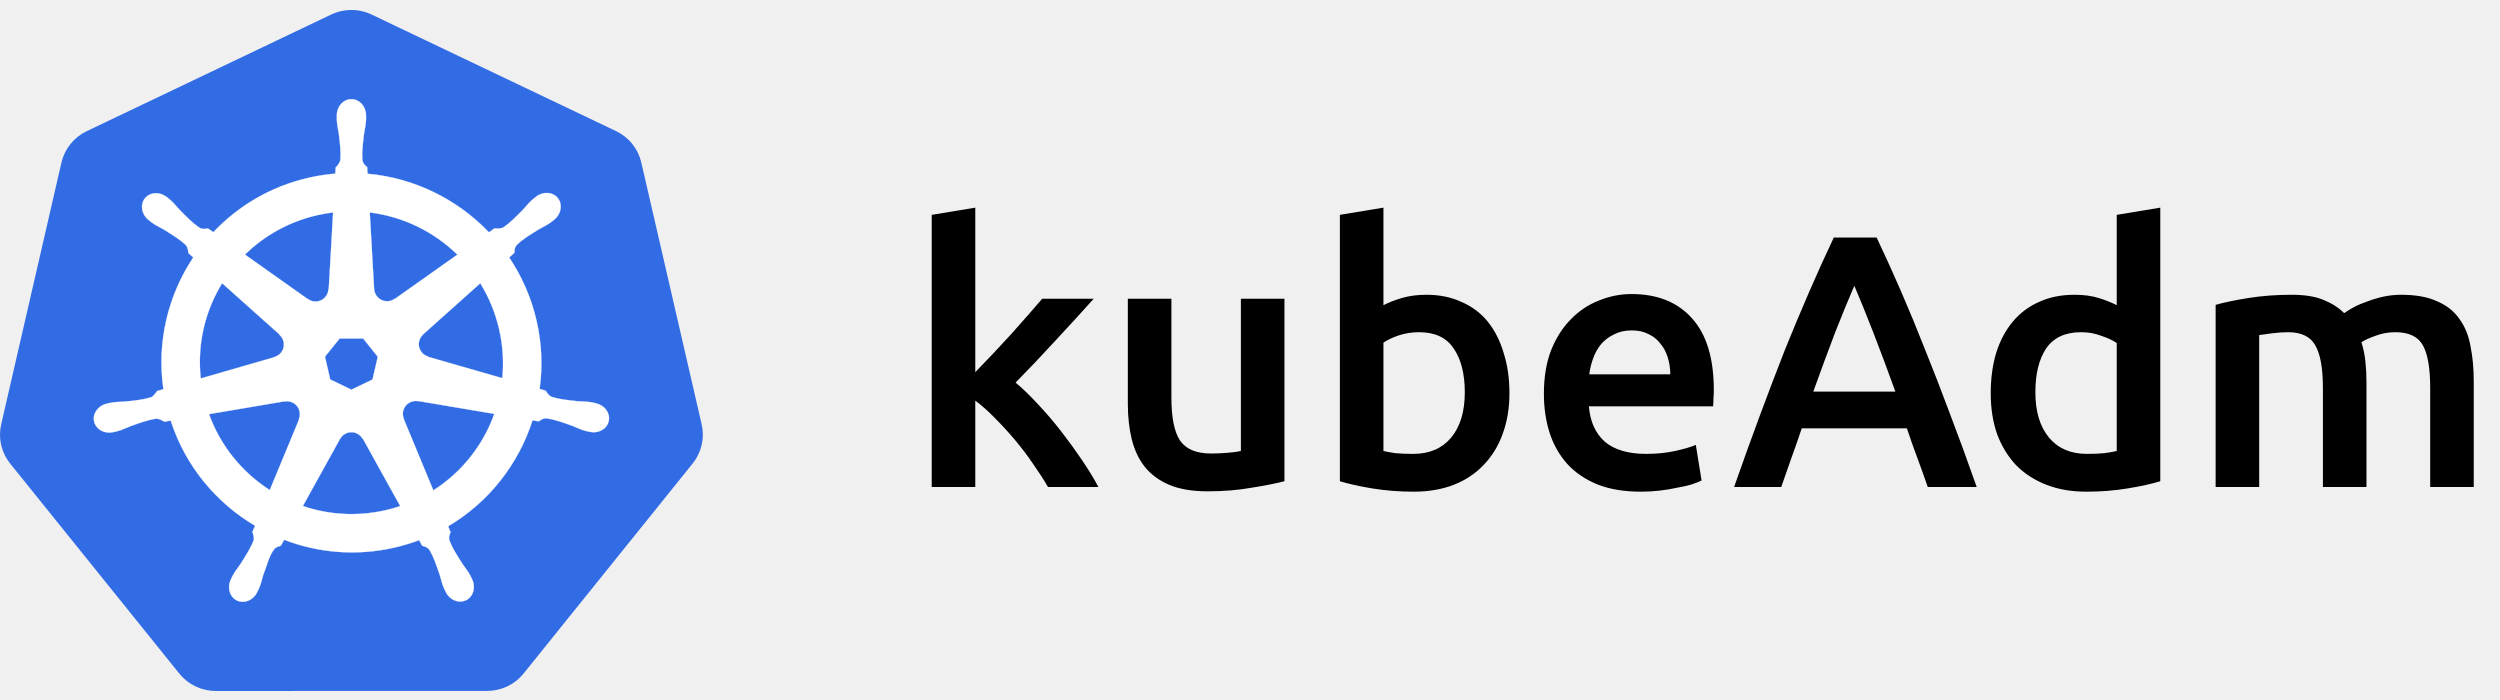
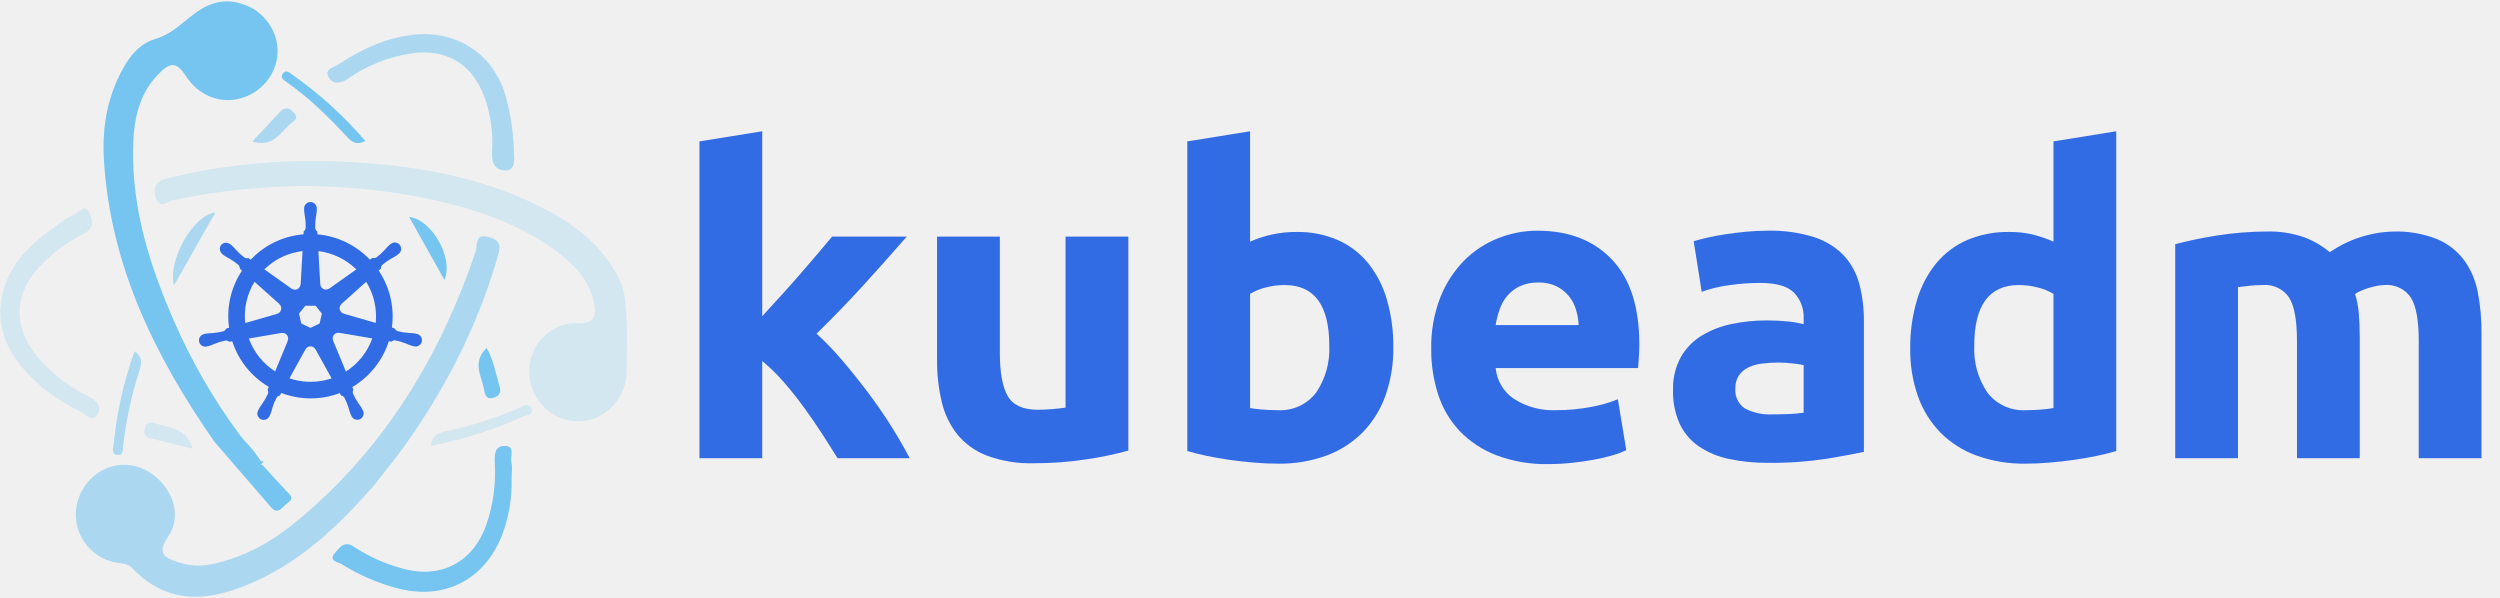
- <svg xmlns="http://www.w3.org/2000/svg" width="2500" height="700" viewBox="0 0 2500 700" fill="none">
-   <path d="M348.986 10.046C342.773 10.358 336.685 11.897 331.08 14.571L86.736 131.155C80.412 134.171 74.855 138.559 70.479 143.994C66.102 149.429 63.018 155.77 61.455 162.548L1.174 424.426C-0.218 430.459 -0.374 436.708 0.716 442.803C1.805 448.897 4.118 454.713 7.518 459.906C8.342 461.176 9.228 462.405 10.174 463.589L179.299 673.571C183.677 679.005 189.234 683.392 195.558 686.406C201.883 689.421 208.811 690.986 215.83 690.984L487.049 690.922C494.065 690.927 500.992 689.367 507.316 686.358C513.641 683.349 519.199 678.968 523.58 673.54L692.643 463.526C697.023 458.09 700.109 451.746 701.673 444.966C703.236 438.186 703.237 431.144 701.674 424.363L641.299 162.485C639.736 155.708 636.652 149.366 632.275 143.932C627.899 138.497 622.342 134.108 616.018 131.093L371.643 14.571C364.592 11.207 356.802 9.651 348.986 10.046V10.046Z" fill="#326CE5" />
-   <path d="M351.408 99.166C343.331 99.167 336.782 106.432 336.783 115.393C336.783 115.531 336.811 115.662 336.814 115.799C336.802 117.016 336.743 118.483 336.783 119.544C336.975 124.712 338.104 128.668 338.783 133.43C340.013 143.622 341.044 152.071 340.408 159.924C339.789 162.885 337.605 165.593 335.658 167.475L335.314 173.654C326.537 174.38 317.702 175.71 308.876 177.711C270.902 186.321 238.206 205.854 213.314 232.227C211.699 231.127 208.873 229.102 208.033 228.482C205.421 228.835 202.782 229.639 199.345 227.64C192.8 223.241 186.839 217.168 179.626 209.853C176.321 206.353 173.928 203.021 170.001 199.648C169.11 198.882 167.749 197.846 166.751 197.058C163.681 194.614 160.061 193.34 156.564 193.22C152.068 193.066 147.74 194.822 144.908 198.369C139.872 204.675 141.484 214.314 148.501 219.901C148.573 219.958 148.648 220.002 148.72 220.057C149.684 220.837 150.865 221.838 151.751 222.491C155.918 225.563 159.725 227.136 163.876 229.575C172.623 234.969 179.875 239.441 185.626 244.834C187.872 247.225 188.265 251.438 188.564 253.26L193.251 257.441C168.158 295.151 156.544 341.731 163.408 389.192L157.283 390.97C155.668 393.052 153.387 396.327 151.001 397.305C143.476 399.672 135.007 400.541 124.783 401.611C119.982 402.01 115.84 401.772 110.751 402.735C109.631 402.947 108.071 403.353 106.845 403.64C106.802 403.649 106.763 403.661 106.72 403.671C106.653 403.686 106.565 403.719 106.501 403.733C97.881 405.813 92.344 413.725 94.126 421.52C95.909 429.318 104.329 434.059 113.001 432.193C113.064 432.179 113.155 432.176 113.22 432.162C113.318 432.139 113.404 432.092 113.501 432.068C114.71 431.803 116.225 431.508 117.283 431.226C122.286 429.888 125.909 427.922 130.408 426.201C140.084 422.736 148.099 419.84 155.908 418.712C159.169 418.457 162.605 420.721 164.314 421.677L170.689 420.584C185.359 466.003 216.103 502.713 255.033 525.747L252.376 532.113C253.334 534.585 254.39 537.93 253.677 540.371C250.838 547.722 245.976 555.48 240.439 564.13C237.758 568.127 235.014 571.228 232.595 575.801C232.016 576.896 231.279 578.577 230.72 579.733C226.961 587.764 229.718 597.014 236.939 600.485C244.205 603.978 253.223 600.294 257.126 592.247C257.132 592.235 257.152 592.227 257.158 592.215C257.162 592.206 257.154 592.193 257.158 592.184C257.713 591.043 258.501 589.544 258.97 588.471C261.042 583.731 261.732 579.668 263.189 575.084C267.058 565.377 269.184 555.193 274.511 548.847C275.97 547.109 278.348 546.441 280.814 545.782L284.126 539.79C318.064 552.798 356.053 556.289 394.001 547.685C402.658 545.722 411.016 543.182 419.095 540.133C420.026 541.782 421.756 544.952 422.22 545.75C424.726 546.564 427.46 546.985 429.689 550.275C433.674 557.074 436.4 565.118 439.72 574.834C441.177 579.419 441.898 583.481 443.97 588.221C444.442 589.302 445.226 590.822 445.783 591.966C449.677 600.039 458.725 603.736 466.001 600.235C473.221 596.762 475.981 587.514 472.22 579.484C471.661 578.327 470.893 576.646 470.314 575.552C467.894 570.978 465.151 567.908 462.47 563.912C456.933 555.262 452.34 548.077 449.501 540.726C448.314 536.935 449.702 534.577 450.626 532.113C450.072 531.48 448.887 527.899 448.189 526.216C488.646 502.361 518.487 464.282 532.501 420.304C534.394 420.601 537.683 421.182 538.751 421.396C540.951 419.947 542.973 418.057 546.939 418.369C554.747 419.497 562.762 422.393 572.439 425.858C576.937 427.579 580.56 429.576 585.564 430.914C586.621 431.196 588.136 431.46 589.345 431.725C589.442 431.749 589.528 431.796 589.626 431.818C589.692 431.833 589.782 431.835 589.845 431.85C598.517 433.714 606.939 428.975 608.72 421.177C610.501 413.381 604.966 405.468 596.345 403.39C595.091 403.105 593.313 402.622 592.095 402.392C587.006 401.429 582.864 401.666 578.064 401.268C567.839 400.198 559.37 399.328 551.845 396.962C548.777 395.773 546.594 392.127 545.532 390.627L539.626 388.911C542.688 366.788 541.863 343.764 536.564 320.726C531.215 297.475 521.763 276.209 509.157 257.473C510.673 256.097 513.534 253.567 514.345 252.823C514.582 250.202 514.378 247.455 517.095 244.553C522.846 239.16 530.098 234.688 538.845 229.294C542.997 226.855 546.835 225.283 551.001 222.21C551.943 221.515 553.23 220.415 554.22 219.62C561.235 214.032 562.851 204.393 557.814 198.088C552.777 191.783 543.017 191.189 536.001 196.778C535.003 197.567 533.648 198.597 532.751 199.368C528.825 202.741 526.4 206.072 523.095 209.572C515.882 216.887 509.921 222.991 503.376 227.39C500.54 229.039 496.386 228.469 494.501 228.358L488.939 232.321C457.22 199.107 414.034 177.873 367.533 173.748C367.403 171.802 367.232 168.284 367.189 167.226C365.285 165.407 362.985 163.854 362.408 159.924C361.771 152.071 362.834 143.622 364.064 133.43C364.743 128.668 365.871 124.712 366.064 119.544C366.108 118.369 366.037 116.664 366.033 115.393C366.032 106.432 359.485 99.165 351.408 99.166H351.408ZM333.095 212.443L328.751 289.053L328.439 289.209C328.148 296.062 322.499 301.535 315.564 301.535C312.723 301.535 310.101 300.624 307.97 299.07L307.845 299.132L244.939 254.602C264.273 235.617 289.002 221.588 317.501 215.126C322.707 213.946 327.911 213.07 333.095 212.443ZM369.751 212.443C403.025 216.529 433.796 231.574 457.376 254.633L394.876 298.882L394.658 298.789C389.11 302.835 381.294 301.831 376.97 296.417C375.199 294.199 374.269 291.592 374.158 288.959L374.095 288.928L369.751 212.443ZM222.126 283.217L279.564 334.519L279.501 334.831C284.686 339.332 285.45 347.142 281.126 352.556C279.355 354.774 276.984 356.262 274.439 356.956L274.376 357.206L200.751 378.426C197.004 344.209 205.08 310.948 222.126 283.217ZM480.283 283.248C488.817 297.061 495.279 312.489 499.126 329.214C502.927 345.739 503.881 362.234 502.314 378.176L428.314 356.894L428.251 356.582C421.625 354.773 417.552 348.042 419.095 341.291C419.727 338.525 421.197 336.185 423.189 334.457L423.158 334.301L480.283 283.248H480.283ZM339.626 338.482H363.158L377.783 356.738L372.533 379.518L351.408 389.66L330.22 379.486L324.97 356.706L339.626 338.482ZM415.064 400.956C416.064 400.906 417.059 400.996 418.033 401.174L418.158 401.018L494.314 413.875C483.168 445.144 461.841 472.232 433.345 490.36L403.783 419.055L403.876 418.93C401.161 412.629 403.878 405.24 410.126 402.235C411.726 401.466 413.397 401.04 415.064 400.956H415.064ZM287.158 401.268C292.969 401.349 298.182 405.377 299.533 411.285C300.165 414.051 299.857 416.791 298.814 419.211L299.033 419.492L269.783 490.079C242.435 472.556 220.653 446.317 209.001 414.125L284.501 401.331L284.626 401.487C285.471 401.331 286.327 401.256 287.158 401.268V401.268ZM350.939 432.193C352.963 432.119 355.018 432.533 356.97 433.472C359.53 434.703 361.507 436.641 362.751 438.965H363.033L400.251 506.119C395.421 507.736 390.455 509.118 385.376 510.269C356.912 516.723 328.538 514.768 302.845 506.025L339.97 438.996H340.033C342.26 434.837 346.485 432.356 350.939 432.193Z" fill="white" stroke="white" stroke-width="0.25" />
-   <path d="M975.28 372.16C980.8 366.4 986.68 360.28 992.92 353.8C999.16 347.08 1005.28 340.48 1011.28 334C1017.28 327.28 1022.92 320.92 1028.2 314.92C1033.72 308.68 1038.4 303.28 1042.24 298.72H1093.72C1081.72 312.16 1069 326.08 1055.56 340.48C1042.36 354.88 1029.04 368.92 1015.6 382.6C1022.8 388.6 1030.36 395.92 1038.28 404.56C1046.2 412.96 1053.88 421.96 1061.32 431.56C1068.76 441.16 1075.72 450.76 1082.2 460.36C1088.68 469.96 1094.08 478.84 1098.4 487H1048C1043.68 479.56 1038.64 471.76 1032.88 463.6C1027.36 455.44 1021.36 447.52 1014.88 439.84C1008.4 432.16 1001.8 424.96 995.08 418.24C988.36 411.28 981.76 405.4 975.28 400.6V487H931.72V214.84L975.28 207.64V372.16ZM1284.44 481.24C1276.04 483.4 1265.12 485.56 1251.68 487.72C1238.24 490.12 1223.48 491.32 1207.4 491.32C1192.28 491.32 1179.56 489.16 1169.24 484.84C1159.16 480.52 1151 474.52 1144.76 466.84C1138.76 459.16 1134.44 450.04 1131.8 439.48C1129.16 428.68 1127.84 416.92 1127.84 404.2V298.72H1171.4V397.36C1171.4 417.52 1174.28 431.92 1180.04 440.56C1186.04 449.2 1196.36 453.52 1211 453.52C1216.28 453.52 1221.8 453.28 1227.56 452.8C1233.56 452.32 1238 451.72 1240.88 451V298.72H1284.44V481.24ZM1464.8 392.32C1464.8 373.84 1461.08 359.2 1453.64 348.4C1446.44 337.6 1434.92 332.2 1419.08 332.2C1411.88 332.2 1405.04 333.28 1398.56 335.44C1392.32 337.6 1387.28 340 1383.44 342.64V451C1386.56 451.72 1390.52 452.44 1395.32 453.16C1400.36 453.64 1406.36 453.88 1413.32 453.88C1429.4 453.88 1442 448.48 1451.12 437.68C1460.24 426.64 1464.8 411.52 1464.8 392.32ZM1509.44 393.04C1509.44 408.16 1507.16 421.84 1502.6 434.08C1498.28 446.08 1491.92 456.4 1483.52 465.04C1475.36 473.68 1465.4 480.28 1453.64 484.84C1441.88 489.4 1428.56 491.68 1413.68 491.68C1399.28 491.68 1385.48 490.6 1372.28 488.44C1359.32 486.28 1348.52 483.88 1339.88 481.24V214.84L1383.44 207.64V305.2C1388.48 302.56 1394.6 300.16 1401.8 298C1409.24 295.84 1417.4 294.76 1426.28 294.76C1439.48 294.76 1451.24 297.16 1461.56 301.96C1472.12 306.52 1480.88 313.12 1487.84 321.76C1494.8 330.4 1500.08 340.84 1503.68 353.08C1507.52 365.08 1509.44 378.4 1509.44 393.04ZM1543.9 393.76C1543.9 377.2 1546.3 362.68 1551.1 350.2C1556.14 337.72 1562.74 327.4 1570.9 319.24C1579.06 310.84 1588.42 304.6 1598.98 300.52C1609.54 296.2 1620.34 294.04 1631.38 294.04C1657.3 294.04 1677.46 302.08 1691.86 318.16C1706.5 334.24 1713.82 358.24 1713.82 390.16C1713.82 392.56 1713.7 395.32 1713.46 398.44C1713.46 401.32 1713.34 403.96 1713.1 406.36H1588.9C1590.1 421.48 1595.38 433.24 1604.74 441.64C1614.34 449.8 1628.14 453.88 1646.14 453.88C1656.7 453.88 1666.3 452.92 1674.94 451C1683.82 449.08 1690.78 447.04 1695.82 444.88L1701.58 480.52C1699.18 481.72 1695.82 483.04 1691.5 484.48C1687.42 485.68 1682.62 486.76 1677.1 487.72C1671.82 488.92 1666.06 489.88 1659.82 490.6C1653.58 491.32 1647.22 491.68 1640.74 491.68C1624.18 491.68 1609.78 489.28 1597.54 484.48C1585.3 479.44 1575.22 472.6 1567.3 463.96C1559.38 455.08 1553.5 444.76 1549.66 433C1545.82 421 1543.9 407.92 1543.9 393.76ZM1670.26 374.32C1670.26 368.32 1669.42 362.68 1667.74 357.4C1666.06 351.88 1663.54 347.2 1660.18 343.36C1657.06 339.28 1653.1 336.16 1648.3 334C1643.74 331.6 1638.22 330.4 1631.74 330.4C1625.02 330.4 1619.14 331.72 1614.1 334.36C1609.06 336.76 1604.74 340 1601.14 344.08C1597.78 348.16 1595.14 352.84 1593.22 358.12C1591.3 363.4 1589.98 368.8 1589.26 374.32H1670.26ZM1927.76 487C1924.4 477.16 1920.92 467.44 1917.32 457.84C1913.72 448.24 1910.24 438.4 1906.88 428.32H1801.76C1798.4 438.4 1794.92 448.36 1791.32 458.2C1787.96 467.8 1784.6 477.4 1781.24 487H1734.08C1743.44 460.36 1752.32 435.76 1760.72 413.2C1769.12 390.64 1777.28 369.28 1785.2 349.12C1793.36 328.96 1801.4 309.76 1809.32 291.52C1817.24 273.28 1825.4 255.28 1833.8 237.52H1876.64C1885.04 255.28 1893.2 273.28 1901.12 291.52C1909.04 309.76 1916.96 328.96 1924.88 349.12C1933.04 369.28 1941.32 390.64 1949.72 413.2C1958.36 435.76 1967.36 460.36 1976.72 487H1927.76ZM1854.32 285.76C1848.8 298.48 1842.44 313.96 1835.24 332.2C1828.28 350.44 1820.96 370.24 1813.28 391.6H1895.36C1887.68 370.24 1880.24 350.32 1873.04 331.84C1865.84 313.36 1859.6 298 1854.32 285.76ZM2035.37 392.32C2035.37 411.52 2039.93 426.64 2049.05 437.68C2058.17 448.48 2070.77 453.88 2086.85 453.88C2093.81 453.88 2099.69 453.64 2104.49 453.16C2109.53 452.44 2113.61 451.72 2116.73 451V343C2112.89 340.36 2107.73 337.96 2101.25 335.8C2095.01 333.4 2088.29 332.2 2081.09 332.2C2065.25 332.2 2053.61 337.6 2046.17 348.4C2038.97 359.2 2035.37 373.84 2035.37 392.32ZM2160.29 481.24C2151.65 483.88 2140.73 486.28 2127.53 488.44C2114.57 490.6 2100.89 491.68 2086.49 491.68C2071.61 491.68 2058.29 489.4 2046.53 484.84C2034.77 480.28 2024.69 473.8 2016.29 465.4C2008.13 456.76 2001.77 446.44 1997.21 434.44C1992.89 422.2 1990.73 408.52 1990.73 393.4C1990.73 378.52 1992.53 365.08 1996.13 353.08C1999.97 340.84 2005.49 330.4 2012.69 321.76C2019.89 313.12 2028.65 306.52 2038.97 301.96C2049.29 297.16 2061.17 294.76 2074.61 294.76C2083.73 294.76 2091.77 295.84 2098.73 298C2105.69 300.16 2111.69 302.56 2116.73 305.2V214.84L2160.29 207.64V481.24ZM2322.91 388C2322.91 368.32 2320.39 354.16 2315.35 345.52C2310.55 336.64 2301.43 332.2 2287.99 332.2C2283.19 332.2 2277.91 332.56 2272.15 333.28C2266.39 334 2262.07 334.6 2259.19 335.08V487H2215.63V304.84C2224.03 302.44 2234.95 300.16 2248.39 298C2262.07 295.84 2276.47 294.76 2291.59 294.76C2304.55 294.76 2315.11 296.44 2323.27 299.8C2331.67 303.16 2338.63 307.6 2344.15 313.12C2346.79 311.2 2350.15 309.16 2354.23 307C2358.31 304.84 2362.87 302.92 2367.91 301.24C2372.95 299.32 2378.23 297.76 2383.75 296.56C2389.51 295.36 2395.27 294.76 2401.03 294.76C2415.67 294.76 2427.67 296.92 2437.03 301.24C2446.63 305.32 2454.07 311.2 2459.35 318.88C2464.87 326.32 2468.59 335.44 2470.51 346.24C2472.67 356.8 2473.75 368.44 2473.75 381.16V487H2430.19V388C2430.19 368.32 2427.79 354.16 2422.99 345.52C2418.19 336.64 2408.95 332.2 2395.27 332.2C2388.31 332.2 2381.71 333.4 2375.47 335.8C2369.23 337.96 2364.55 340.12 2361.43 342.28C2363.35 348.28 2364.67 354.64 2365.39 361.36C2366.11 368.08 2366.47 375.28 2366.47 382.96V487H2322.91V388Z" fill="black" />
+ <svg xmlns="http://www.w3.org/2000/svg" width="628" height="150" viewBox="0 0 628 150" fill="none">
+   <path d="M191.471 79.422C193.022 77.738 194.626 75.985 196.282 74.162C197.937 72.338 199.54 70.532 201.092 68.743C202.642 66.954 204.105 65.253 205.479 63.641C206.853 62.028 208.033 60.625 209.02 59.432H227.771C224.03 63.728 220.379 67.829 216.817 71.734C213.254 75.641 209.356 79.671 205.123 83.825C207.456 85.959 209.648 88.243 211.684 90.662C213.941 93.314 216.129 96.053 218.246 98.879C220.362 101.707 222.302 104.533 224.066 107.359C225.829 110.186 227.31 112.766 228.511 115.097H210.38C209.252 113.258 207.967 111.225 206.523 108.997C205.08 106.77 203.548 104.543 201.928 102.315C200.308 100.089 198.6 97.95 196.806 95.899C195.181 94.015 193.396 92.275 191.471 90.7V115.097H175.703V35.515L191.471 32.974V79.422Z" fill="#326CE5" />
+   <path d="M283.436 113.193C280.025 114.125 276.562 114.849 273.064 115.362C268.653 116.046 264.194 116.382 259.73 116.368C255.711 116.488 251.706 115.841 247.93 114.462C245.021 113.36 242.449 111.518 240.469 109.118C238.576 106.706 237.239 103.906 236.554 100.917C235.748 97.484 235.357 93.966 235.39 90.439V59.432H251.158V88.535C251.158 93.614 251.828 97.283 253.169 99.54C254.508 101.8 257.012 102.929 260.682 102.927C261.81 102.927 263.01 102.874 264.281 102.768C265.55 102.662 266.679 102.539 267.667 102.398V59.432H283.436L283.436 113.193Z" fill="#326CE5" />
+   <path d="M350 87.265C350.056 91.37 349.393 95.453 348.042 99.329C346.835 102.767 344.904 105.907 342.381 108.536C339.815 111.138 336.708 113.144 333.279 114.409C329.348 115.843 325.187 116.543 321.004 116.474C319.099 116.474 317.105 116.386 315.024 116.209C312.942 116.032 310.896 115.802 308.886 115.521C306.875 115.238 304.953 114.902 303.118 114.515C301.283 114.129 299.66 113.724 298.25 113.299V35.515L314.018 32.974V60.703C315.789 59.923 317.632 59.321 319.521 58.903C321.538 58.467 323.597 58.254 325.66 58.267C329.26 58.197 332.833 58.901 336.137 60.332C339.106 61.659 341.717 63.672 343.756 66.205C345.893 68.922 347.475 72.032 348.413 75.359C349.513 79.231 350.048 83.24 350 87.265V87.265ZM333.914 86.841C333.914 76.681 330.175 71.602 322.696 71.602C321.07 71.603 319.452 71.816 317.881 72.237C316.52 72.566 315.218 73.101 314.018 73.824V102.504C314.794 102.646 315.781 102.769 316.981 102.874C318.18 102.98 319.486 103.033 320.897 103.033C322.761 103.152 324.625 102.808 326.323 102.032C328.022 101.257 329.502 100.073 330.633 98.588C332.966 95.129 334.117 91.008 333.914 86.841L333.914 86.841Z" fill="#326CE5" />
+   <path d="M359.524 87.688C359.432 83.26 360.204 78.856 361.799 74.724C363.154 71.269 365.187 68.12 367.779 65.464C370.2 63.025 373.101 61.115 376.298 59.855C379.445 58.597 382.803 57.95 386.193 57.95C394.093 57.95 400.337 60.366 404.924 65.199C409.51 70.032 411.803 77.14 411.803 86.523C411.803 87.442 411.766 88.446 411.698 89.539C411.626 90.634 411.555 91.604 411.486 92.45H375.715C375.855 93.994 376.336 95.488 377.123 96.824C377.91 98.16 378.984 99.305 380.267 100.176C383.479 102.23 387.253 103.229 391.061 103.033C393.919 103.036 396.771 102.77 399.58 102.239C401.92 101.841 404.21 101.184 406.406 100.282L408.523 113.087C407.431 113.603 406.298 114.028 405.135 114.356C403.587 114.812 402.015 115.183 400.427 115.468C398.697 115.786 396.845 116.05 394.87 116.262C392.902 116.473 390.924 116.579 388.944 116.58C384.486 116.676 380.05 115.922 375.874 114.356C372.397 113.026 369.254 110.949 366.667 108.271C364.21 105.658 362.367 102.531 361.27 99.117C360.081 95.425 359.491 91.567 359.524 87.688V87.688ZM396.564 81.656C396.494 80.328 396.263 79.012 395.875 77.74C395.504 76.504 394.893 75.353 394.077 74.353C393.232 73.34 392.187 72.512 391.008 71.92C389.571 71.241 387.993 70.914 386.405 70.967C384.84 70.927 383.286 71.234 381.854 71.867C380.638 72.425 379.556 73.237 378.679 74.247C377.817 75.261 377.153 76.428 376.721 77.687C376.266 78.977 375.929 80.305 375.715 81.656L396.564 81.656Z" fill="#326CE5" />
+   <path d="M443.974 57.95C447.915 57.847 451.846 58.383 455.615 59.538C458.436 60.422 460.998 61.984 463.076 64.088C464.976 66.12 466.34 68.593 467.045 71.284C467.853 74.358 468.244 77.526 468.209 80.703V113.511C465.951 114.004 462.811 114.586 458.79 115.256C453.957 115.985 449.073 116.321 444.186 116.262C440.898 116.293 437.617 115.974 434.397 115.309C431.696 114.769 429.127 113.708 426.831 112.187C424.734 110.766 423.054 108.811 421.962 106.526C420.758 103.833 420.179 100.902 420.269 97.954C420.179 95.077 420.854 92.228 422.227 89.698C423.489 87.486 425.291 85.629 427.465 84.302C429.785 82.909 432.326 81.925 434.979 81.391C437.867 80.785 440.811 80.483 443.762 80.491C445.583 80.481 447.402 80.569 449.212 80.756C450.516 80.881 451.808 81.112 453.075 81.444V79.962C453.13 78.777 452.942 77.593 452.523 76.483C452.105 75.374 451.465 74.361 450.642 73.506C449.018 71.885 446.196 71.074 442.176 71.073C439.519 71.072 436.866 71.266 434.238 71.655C431.93 71.97 429.661 72.519 427.465 73.294L425.454 60.596C426.37 60.315 427.517 60.015 428.894 59.697C430.271 59.379 431.77 59.096 433.392 58.849C435.013 58.603 436.724 58.392 438.525 58.214C440.323 58.04 442.14 57.952 443.974 57.95ZM445.245 104.092C446.796 104.092 448.277 104.057 449.689 103.986C450.823 103.943 451.953 103.837 453.075 103.668V91.71C452.131 91.521 451.177 91.38 450.218 91.287C449.059 91.152 447.893 91.081 446.725 91.075C445.328 91.07 443.932 91.158 442.546 91.339C441.352 91.483 440.19 91.822 439.107 92.344C438.166 92.797 437.363 93.491 436.777 94.356C436.184 95.305 435.889 96.411 435.932 97.53C435.827 98.533 436.004 99.544 436.444 100.451C436.883 101.358 437.567 102.124 438.418 102.663C440.533 103.719 442.884 104.211 445.245 104.092L445.245 104.092Z" fill="#326CE5" />
+   <path d="M531.6 113.299C530.188 113.721 528.565 114.126 526.731 114.515C524.897 114.904 522.975 115.24 520.964 115.521C518.954 115.801 516.908 116.031 514.826 116.209C512.744 116.384 510.751 116.472 508.847 116.474C504.668 116.541 500.51 115.86 496.571 114.462C493.149 113.235 490.041 111.265 487.47 108.695C484.946 106.106 483.015 103.001 481.808 99.594C480.453 95.736 479.79 91.67 479.849 87.582C479.796 83.446 480.367 79.325 481.544 75.359C482.537 71.981 484.191 68.833 486.411 66.099C488.51 63.574 491.175 61.58 494.19 60.279C497.523 58.886 501.108 58.201 504.719 58.267C506.696 58.244 508.668 58.457 510.594 58.903C512.389 59.349 514.142 59.951 515.832 60.703V35.515L531.6 32.974L531.6 113.299ZM495.936 86.841C495.732 91.008 496.883 95.129 499.216 98.588C500.347 100.074 501.828 101.257 503.526 102.033C505.225 102.808 507.089 103.152 508.953 103.033C510.363 103.033 511.669 102.98 512.869 102.874C514.068 102.769 515.055 102.645 515.832 102.504V73.824C514.632 73.102 513.33 72.567 511.969 72.237C510.399 71.816 508.78 71.603 507.154 71.602C499.674 71.602 495.934 76.682 495.935 86.841H495.936Z" fill="#326CE5" />
+   <path d="M576.998 85.572C576.998 80.491 576.345 76.893 575.04 74.777C574.31 73.692 573.3 72.823 572.117 72.265C570.934 71.706 569.623 71.477 568.321 71.602C567.33 71.602 566.307 71.655 565.252 71.761C564.193 71.867 563.17 71.99 562.183 72.131V115.097H546.414V61.336C547.753 60.984 549.323 60.614 551.123 60.226C552.923 59.838 554.828 59.485 556.837 59.167C558.849 58.849 560.913 58.602 563.028 58.426C565.146 58.252 567.227 58.163 569.272 58.161C572.603 58.047 575.925 58.569 579.061 59.697C581.31 60.568 583.402 61.801 585.252 63.348C589.934 60.126 595.446 58.325 601.127 58.161C604.865 58.036 608.59 58.667 612.079 60.014C614.778 61.125 617.134 62.933 618.906 65.252C620.655 67.639 621.849 70.387 622.398 73.294C623.063 76.711 623.382 80.186 623.351 83.666V115.097H607.582V85.572C607.582 80.491 606.93 76.893 605.625 74.777C604.895 73.691 603.885 72.823 602.702 72.265C601.519 71.706 600.207 71.477 598.905 71.602C597.701 71.662 596.509 71.876 595.359 72.237C594.035 72.578 592.769 73.112 591.602 73.824C592.103 75.496 592.423 77.217 592.555 78.958C592.695 80.756 592.766 82.678 592.767 84.725V115.097H576.998V85.572Z" fill="#326CE5" />
+   <path d="M53.86 110.958C38.944 89.567 27.716 66.73 26.099 40.15C25.678 33.226 26.579 26.441 29.488 20.038C31.525 15.553 34.235 11.187 39.003 9.794C44.93 8.063 48.018 2.649 53.479 0.928C55.773 0.151 58.26 0.151 60.554 0.928C61.664 1.242 62.73 1.693 63.729 2.27C68.195 5.182 70.435 10.064 69.529 14.971C69.047 17.415 67.852 19.66 66.095 21.425C64.338 23.189 62.098 24.394 59.657 24.887C54.787 25.932 49.766 23.752 46.866 19.334C44.383 15.552 42.92 15.348 39.633 18.783C34.531 24.114 33.482 30.947 33.417 37.881C33.276 52.866 37.687 66.849 43.598 80.4C47.976 90.519 53.49 100.107 60.035 108.979C62.332 112.076 62.579 111.414 65.54 115.855C67.439 115.651 64.407 117.138 65.877 116.724C67.819 118.853 69.814 121.098 71.878 123.277C72.768 124.216 74.07 125.117 72.353 126.254C71.101 127.082 69.875 129.634 68.067 127.402" fill="#75C5F0" />
+   <g opacity="0.49">
+     <path opacity="0.49" d="M76.011 46.676C65.315 46.971 54.351 47.883 43.534 50.285C42.104 50.602 39.869 52.856 39.03 49.295C38.343 46.385 39.712 45.374 42.313 44.733C59.411 40.511 76.747 39.619 94.21 41.15C108.289 42.384 122.025 45.242 134.85 51.492C142.716 55.326 149.752 60.175 154.339 67.932C155.645 69.951 156.524 72.215 156.922 74.586C157.76 81.134 157.43 86.919 157.349 94.37C156.885 100.525 151.498 105.944 145.125 105.812C141.887 105.742 138.805 104.411 136.534 102.102C134.263 99.793 132.983 96.688 132.967 93.45C132.912 86.733 138.067 80.984 145.002 81.201C150.005 81.358 149.811 78.765 149.115 75.625C147.947 70.35 144.377 66.61 140.25 63.485C129.934 55.672 117.896 51.974 105.429 49.501C95.844 47.599 86.122 46.858 76.011 46.676Z" fill="#75C5F0" />
+   </g>
+   <g opacity="0.75">
+     <path opacity="0.75" d="M93.748 122.165C85.357 131.715 76.252 140.463 64.564 145.835C53.662 150.845 42.772 152.683 33.238 142.736C32.098 141.547 30.732 141.588 29.331 141.336C27.633 141.064 26.011 140.436 24.571 139.494C23.132 138.552 21.907 137.317 20.977 135.87C20.047 134.423 19.433 132.796 19.175 131.095C18.917 129.394 19.02 127.658 19.479 126C21.45 118.895 28.864 114.834 35.671 117.671C41.891 120.263 46.688 128.268 42.148 134.951C39.087 139.458 41.95 140.263 45.025 141.3C50.029 142.988 54.827 141.577 59.507 139.88C65.586 137.674 70.871 134.05 75.761 129.918C96.947 112.012 110.669 89.199 119.498 63.167C120.008 61.664 119.079 58.506 122.862 59.582C126.442 60.6 125.538 62.718 124.829 65.127C119.452 83.414 110.673 99.963 99.297 115.177" fill="#75C5F0" />
+   </g>
+   <g opacity="0.49">
+     <path opacity="0.49" d="M0.075 78.115C0.498 67.42 7.493 61.265 15.431 55.773C16.439 54.99 17.55 54.35 18.734 53.871C19.925 53.472 21.279 50.969 22.479 53.535C23.337 55.37 23.744 57.353 21.032 58.686C17.321 60.557 13.925 62.997 10.967 65.916C3.334 73.287 2.883 82.054 9.81 90.134C13.287 94.11 17.535 97.338 22.296 99.623C24.353 100.643 25.593 102.116 24.505 104.076C23.314 106.222 21.616 104.127 20.507 103.561C13.324 99.892 6.898 95.28 2.676 88.127C0.937 85.079 0.039 81.624 0.075 78.115Z" fill="#75C5F0" />
+   </g>
+   <g opacity="0.75">
+     <path opacity="0.75" d="M129.114 38.348C129.129 39.025 129.673 42.835 127.17 42.824C124.141 42.811 123.459 40.818 123.599 37.939C123.899 33.31 123.243 28.669 121.673 24.304C118.543 15.965 112.039 12.159 103.278 13.417C97.586 14.296 92.169 16.461 87.439 19.746C85.495 21.051 83.643 21.289 82.553 19.372C81.366 17.285 83.948 16.896 85.054 16.165C90.681 12.451 96.683 9.595 103.502 8.765C114.663 7.407 124.103 13.556 127.102 24.387C128.322 28.945 128.998 33.631 129.114 38.348V38.348Z" fill="#75C5F0" />
+   </g>
+   <path d="M128.517 119.999C128.675 124.951 127.848 129.885 126.084 134.514C121.626 145.727 111.555 150.833 99.847 147.792C94.911 146.491 90.2 144.449 85.875 141.737C84.94 141.157 82.371 140.956 84.142 138.917C85.241 137.653 86.472 135.671 88.898 137.344C92.498 139.715 96.445 141.511 100.597 142.668C110.489 145.664 118.847 141.427 122.216 131.657C123.869 126.816 124.579 121.702 124.309 116.593C124.209 114.448 124.069 111.913 126.944 112.022C129.474 112.119 128.111 114.73 128.458 116.187C128.746 117.394 128.517 118.724 128.517 119.999Z" fill="#75C5F0" />
+   <g opacity="0.75">
+     <path opacity="0.75" d="M33.791 88.281C36.001 89.704 35.526 91.452 35.008 93.14C33.047 99.228 31.682 105.491 30.932 111.843C30.827 112.852 31.024 114.494 29.409 114.27C27.841 114.053 28.479 112.474 28.575 111.516C29.328 103.582 31.081 95.776 33.791 88.281V88.281Z" fill="#75C5F0" />
+   </g>
+   <path d="M91.783 35.408C89.719 36.497 88.468 35.787 87.293 34.513C82.647 29.478 77.779 24.684 72.149 20.724C71.414 20.207 70.293 19.627 71.032 18.517C71.8 17.364 72.724 18.256 73.455 18.764C80.227 23.536 86.383 29.126 91.783 35.408V35.408Z" fill="#75C5F0" />
+   <g opacity="0.49">
+     <path opacity="0.49" d="M108.302 112.029C108.552 109.03 110.37 108.726 112.086 108.336C118.33 106.986 124.433 105.048 130.312 102.548C131.319 102.107 132.837 100.852 133.56 102.682C134.202 104.309 132.276 104.225 131.446 104.609C124.193 107.963 116.591 110.23 108.302 112.029Z" fill="#75C5F0" />
+   </g>
+   <g opacity="0.75">
+     <path opacity="0.75" d="M43.682 71.68C42.119 65.252 48.532 54.017 54.115 53.381C50.956 58.728 47.112 65.874 43.682 71.68Z" fill="#75C5F0" />
+   </g>
+   <path d="M111.64 70.307L102.789 54.524C108.253 54.975 114.065 64.707 111.64 70.307Z" fill="#75C5F0" />
+   <g opacity="0.75">
+     <path opacity="0.75" d="M63.363 35.523C65.893 32.836 68.092 30.576 70.201 28.235C71.463 26.833 72.563 26.966 73.786 28.232C75.349 29.85 73.579 30.512 72.811 31.207C70.333 33.451 68.524 37.094 63.363 35.523Z" fill="#75C5F0" />
+   </g>
+   <path d="M122.24 87.416C124.004 90.43 124.494 93.763 125.473 96.926C125.919 98.368 125.63 99.391 124.077 99.899C122.222 100.504 121.843 99.232 121.617 97.933C121.022 94.508 118.471 91.025 122.24 87.416Z" fill="#75C5F0" />
+   <g opacity="0.49">
+     <path opacity="0.49" d="M48.406 112.734C44.644 111.798 41.308 110.94 37.957 110.147C36.354 109.768 35.968 108.857 36.444 107.37C36.92 105.884 37.946 105.985 39.087 106.381C42.524 107.576 46.857 107.304 48.406 112.734Z" fill="#75C5F0" />
+   </g>
+   <path d="M104.609 83.862C104.474 83.831 104.28 83.777 104.147 83.753C103.642 83.683 103.133 83.642 102.623 83.63C101.66 83.567 100.705 83.41 99.772 83.162C99.484 83 99.246 82.761 99.086 82.472L98.444 82.285C99.13 77.271 97.952 72.18 95.133 67.977C95.297 67.828 95.608 67.553 95.696 67.472C95.674 67.144 95.781 66.821 95.995 66.572C96.727 65.942 97.519 65.386 98.359 64.91C98.814 64.679 99.255 64.422 99.68 64.14C99.782 64.064 99.923 63.943 100.03 63.857C100.219 63.737 100.38 63.578 100.504 63.391C100.628 63.204 100.71 62.994 100.747 62.773C100.784 62.552 100.774 62.325 100.718 62.109C100.662 61.892 100.561 61.689 100.421 61.514C100.282 61.339 100.107 61.195 99.908 61.092C99.709 60.988 99.491 60.928 99.268 60.914C99.044 60.901 98.82 60.935 98.61 61.013C98.401 61.092 98.21 61.214 98.05 61.371C97.942 61.456 97.794 61.569 97.698 61.652C97.326 62.002 96.975 62.373 96.647 62.764C95.997 63.478 95.279 64.127 94.504 64.703C94.198 64.827 93.864 64.863 93.539 64.807L92.934 65.24C89.453 61.586 84.764 59.32 79.738 58.863C79.723 58.652 79.705 58.269 79.7 58.154C79.43 57.967 79.243 57.681 79.181 57.359C79.147 56.394 79.208 55.428 79.361 54.475C79.462 53.976 79.534 53.471 79.578 52.964C79.582 52.836 79.575 52.649 79.575 52.511C79.597 52.289 79.573 52.064 79.503 51.852C79.433 51.64 79.32 51.445 79.17 51.279C79.02 51.113 78.837 50.981 78.633 50.891C78.429 50.8 78.208 50.753 77.984 50.753C77.761 50.753 77.54 50.8 77.336 50.891C77.132 50.982 76.949 51.114 76.799 51.28C76.649 51.446 76.536 51.641 76.466 51.854C76.397 52.066 76.373 52.29 76.395 52.513C76.395 52.528 76.399 52.542 76.399 52.557C76.397 52.689 76.391 52.849 76.395 52.964C76.439 53.472 76.511 53.977 76.612 54.476C76.765 55.429 76.824 56.395 76.789 57.36C76.699 57.677 76.52 57.962 76.273 58.181L76.236 58.854C75.268 58.934 74.308 59.082 73.361 59.296C69.385 60.195 65.768 62.261 62.974 65.231C62.781 65.097 62.59 64.961 62.4 64.823C62.085 64.917 61.746 64.884 61.456 64.731C60.68 64.157 59.962 63.509 59.312 62.795C58.985 62.405 58.636 62.034 58.266 61.684C58.169 61.601 58.021 61.488 57.913 61.401C57.598 61.147 57.209 61.001 56.805 60.983C56.564 60.971 56.324 61.015 56.104 61.112C55.884 61.21 55.69 61.358 55.538 61.544C55.28 61.907 55.177 62.358 55.25 62.797C55.323 63.236 55.567 63.628 55.929 63.888L55.953 63.905C56.057 63.99 56.185 64.099 56.282 64.17C56.706 64.452 57.146 64.71 57.6 64.941C58.44 65.417 59.232 65.974 59.964 66.603C60.154 66.873 60.265 67.191 60.284 67.52L60.793 67.975C57.982 72.193 56.827 77.3 57.549 82.317L56.883 82.51C56.71 82.788 56.476 83.023 56.2 83.199C55.268 83.448 54.313 83.605 53.35 83.668C52.84 83.68 52.331 83.721 51.825 83.791C51.703 83.814 51.534 83.857 51.401 83.89L51.387 83.893L51.364 83.9C51.144 83.929 50.932 84.003 50.742 84.119C50.553 84.234 50.389 84.388 50.262 84.57C50.135 84.753 50.048 84.959 50.005 85.177C49.963 85.395 49.967 85.62 50.016 85.837C50.065 86.053 50.159 86.257 50.292 86.435C50.425 86.613 50.593 86.762 50.787 86.871C50.98 86.98 51.194 87.048 51.415 87.07C51.636 87.092 51.859 87.067 52.07 86.998L52.094 86.994C52.105 86.992 52.114 86.986 52.124 86.984C52.255 86.955 52.42 86.923 52.536 86.892C53.021 86.737 53.497 86.554 53.962 86.345C54.857 85.984 55.785 85.711 56.733 85.53C57.062 85.55 57.379 85.662 57.647 85.853L58.34 85.734C59.896 90.541 63.158 94.612 67.509 97.18L67.219 97.874C67.354 98.153 67.403 98.466 67.361 98.773C66.965 99.678 66.483 100.544 65.922 101.358C65.614 101.765 65.329 102.189 65.07 102.629C65.007 102.748 64.927 102.932 64.866 103.057C64.751 103.248 64.678 103.461 64.65 103.682C64.623 103.903 64.642 104.128 64.706 104.341C64.77 104.554 64.879 104.752 65.024 104.921C65.17 105.09 65.349 105.226 65.55 105.322C65.751 105.417 65.97 105.469 66.193 105.475C66.416 105.481 66.637 105.44 66.843 105.355C67.049 105.27 67.235 105.143 67.389 104.982C67.543 104.821 67.661 104.629 67.737 104.419L67.739 104.416V104.412C67.799 104.288 67.885 104.125 67.936 104.009C68.117 103.532 68.27 103.046 68.395 102.552C68.669 101.547 69.084 100.585 69.626 99.695C69.815 99.518 70.054 99.401 70.311 99.361L70.671 98.709C75.391 100.524 80.613 100.537 85.342 98.747C85.443 98.927 85.631 99.271 85.681 99.358C86.006 99.41 86.297 99.587 86.493 99.852C86.943 100.705 87.308 101.6 87.585 102.525C87.71 103.019 87.864 103.505 88.046 103.982C88.097 104.099 88.181 104.264 88.243 104.389C88.318 104.599 88.436 104.791 88.59 104.952C88.743 105.113 88.929 105.241 89.135 105.326C89.341 105.411 89.562 105.453 89.785 105.447C90.008 105.442 90.227 105.39 90.429 105.294C90.63 105.199 90.81 105.063 90.955 104.894C91.101 104.725 91.21 104.528 91.274 104.315C91.339 104.102 91.359 103.877 91.331 103.656C91.304 103.435 91.231 103.222 91.117 103.03C91.056 102.905 90.972 102.722 90.909 102.602C90.65 102.164 90.365 101.741 90.057 101.335C89.506 100.542 89.034 99.697 88.647 98.811C88.564 98.495 88.607 98.158 88.77 97.874C88.668 97.665 88.579 97.451 88.505 97.232C92.87 94.643 96.132 90.54 97.669 85.703C97.875 85.736 98.233 85.799 98.349 85.822C98.591 85.6 98.91 85.482 99.238 85.492C100.187 85.673 101.115 85.946 102.011 86.308C102.475 86.518 102.952 86.702 103.437 86.858C103.552 86.888 103.716 86.917 103.848 86.946C103.859 86.949 103.869 86.954 103.879 86.957L103.902 86.96C104.113 87.029 104.336 87.054 104.557 87.032C104.778 87.01 104.992 86.942 105.185 86.833C105.378 86.724 105.547 86.575 105.679 86.397C105.812 86.219 105.906 86.016 105.955 85.799C106.005 85.583 106.009 85.358 105.966 85.14C105.924 84.922 105.837 84.716 105.71 84.533C105.583 84.351 105.42 84.197 105.231 84.082C105.041 83.966 104.83 83.891 104.609 83.862L104.609 83.862ZM89.504 67.669L82.71 72.486L82.686 72.475C82.481 72.624 82.24 72.716 81.987 72.739C81.735 72.762 81.481 72.716 81.253 72.606C81.024 72.496 80.83 72.327 80.69 72.116C80.55 71.904 80.47 71.659 80.459 71.406L80.451 71.402L79.979 63.076C83.572 63.522 86.918 65.136 89.504 67.669L89.504 67.669ZM76.705 76.796H79.262L80.852 78.783L80.282 81.262L77.985 82.367L75.682 81.26L75.111 78.78L76.705 76.796ZM74.299 63.367C74.859 63.241 75.426 63.144 75.996 63.076L75.523 71.415L75.488 71.431C75.478 71.684 75.398 71.93 75.259 72.142C75.12 72.354 74.926 72.524 74.698 72.634C74.469 72.744 74.216 72.79 73.963 72.768C73.711 72.745 73.469 72.655 73.264 72.506L73.251 72.513L66.413 67.664C68.59 65.525 71.321 64.037 74.299 63.367V63.367ZM63.933 70.781L70.176 76.365L70.169 76.399C70.361 76.566 70.503 76.781 70.582 77.022C70.66 77.263 70.672 77.521 70.615 77.768C70.559 78.015 70.436 78.243 70.261 78.426C70.085 78.609 69.863 78.741 69.619 78.808L69.612 78.835L61.609 81.144C61.211 77.528 62.028 73.882 63.933 70.781L63.933 70.781ZM72.292 85.615L69.112 93.298C66.06 91.344 63.739 88.438 62.507 85.031L70.712 83.637L70.726 83.655C70.817 83.638 70.909 83.63 71.001 83.631C71.231 83.634 71.457 83.694 71.658 83.806C71.86 83.917 72.031 84.076 72.156 84.269C72.281 84.462 72.357 84.683 72.376 84.913C72.396 85.142 72.359 85.372 72.268 85.584L72.292 85.615ZM81.678 95.496C78.703 96.178 75.596 96.018 72.707 95.035L76.742 87.737H76.749C76.869 87.514 77.047 87.328 77.264 87.198C77.482 87.068 77.73 86.999 77.983 86.999C78.237 86.999 78.485 87.067 78.703 87.197C78.92 87.326 79.099 87.513 79.219 87.735H79.249L83.295 95.044C82.77 95.22 82.231 95.37 81.678 95.496V95.496ZM86.891 93.329L83.679 85.567L83.689 85.553C83.546 85.221 83.537 84.847 83.664 84.509C83.79 84.17 84.043 83.894 84.368 83.737C84.536 83.654 84.718 83.607 84.905 83.597C85.013 83.592 85.121 83.6 85.227 83.621L85.241 83.604L93.519 85.003C92.297 88.438 89.965 91.368 86.891 93.329L86.891 93.329ZM94.389 81.117L86.346 78.8L86.338 78.766C86.094 78.699 85.872 78.567 85.697 78.384C85.522 78.2 85.4 77.973 85.343 77.726C85.287 77.479 85.299 77.221 85.377 76.98C85.455 76.739 85.597 76.524 85.788 76.357L85.785 76.341L91.994 70.784C93.895 73.876 94.736 77.504 94.388 81.117L94.389 81.117Z" fill="#326CE5" />
</svg>
